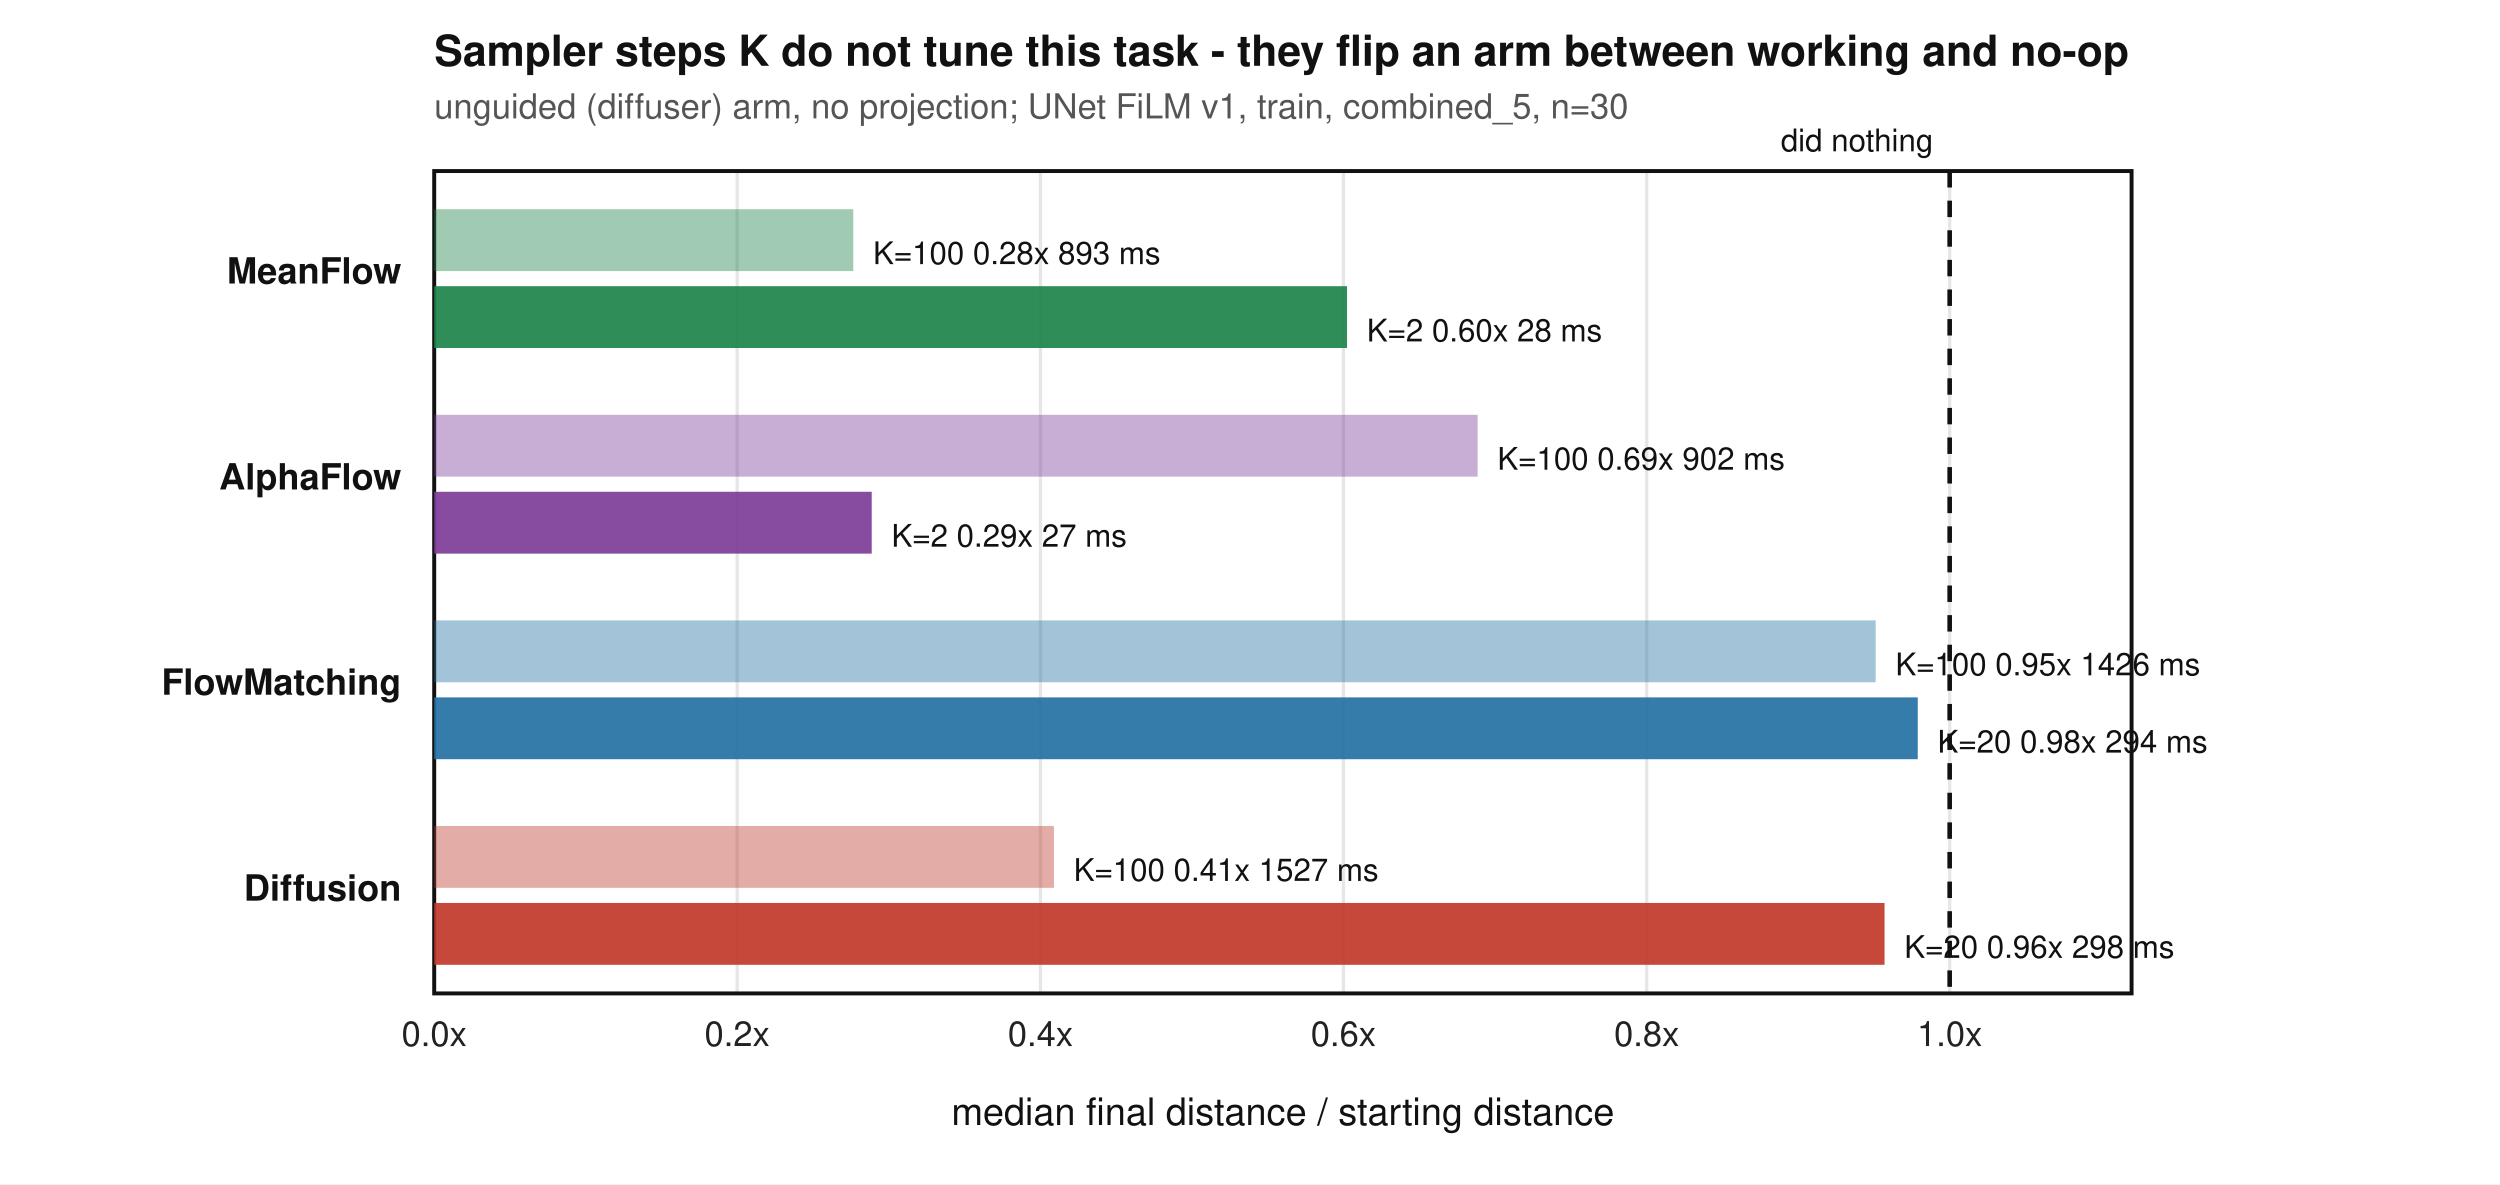
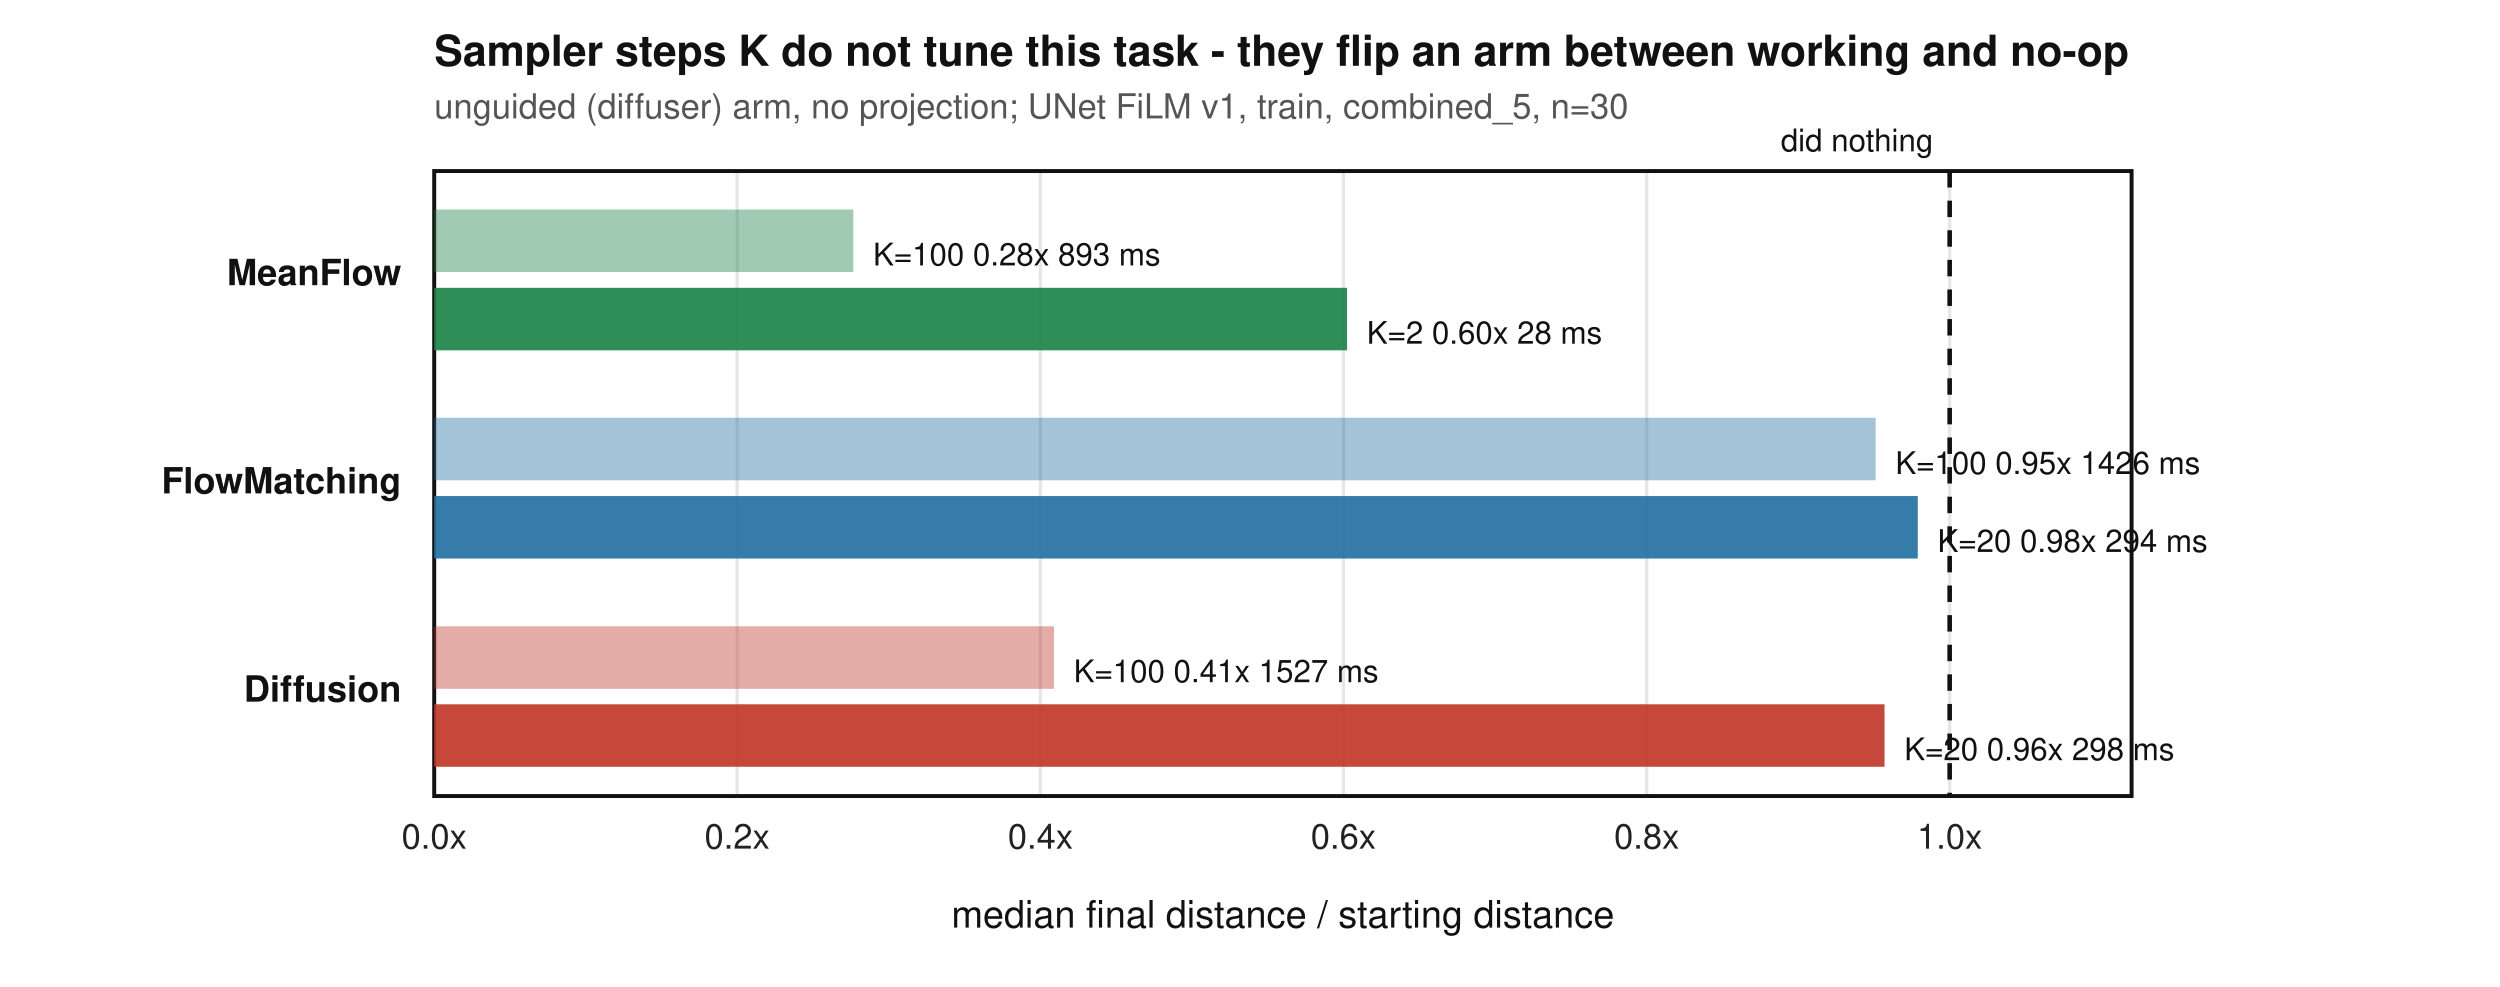
- <svg xmlns="http://www.w3.org/2000/svg" width="760" height="360" viewBox="0 0 760 360">
-   <rect x="0" y="0" width="760" height="360" fill="#ffffff" />
-   <line x1="132.0" y1="52" x2="132.0" y2="302" stroke="#e6e6e6" stroke-width="1" />
-   <text x="132.0" y="318.0" font-size="10.5" fill="#222" text-anchor="middle" font-family="Helvetica,Arial,sans-serif">0.0x</text>
-   <line x1="224.1" y1="52" x2="224.1" y2="302" stroke="#e6e6e6" stroke-width="1" />
-   <text x="224.1" y="318.0" font-size="10.5" fill="#222" text-anchor="middle" font-family="Helvetica,Arial,sans-serif">0.2x</text>
-   <line x1="316.3" y1="52" x2="316.3" y2="302" stroke="#e6e6e6" stroke-width="1" />
-   <text x="316.3" y="318.0" font-size="10.5" fill="#222" text-anchor="middle" font-family="Helvetica,Arial,sans-serif">0.4x</text>
-   <line x1="408.4" y1="52" x2="408.4" y2="302" stroke="#e6e6e6" stroke-width="1" />
-   <text x="408.4" y="318.0" font-size="10.5" fill="#222" text-anchor="middle" font-family="Helvetica,Arial,sans-serif">0.6x</text>
-   <line x1="500.6" y1="52" x2="500.6" y2="302" stroke="#e6e6e6" stroke-width="1" />
-   <text x="500.6" y="318.0" font-size="10.5" fill="#222" text-anchor="middle" font-family="Helvetica,Arial,sans-serif">0.8x</text>
-   <line x1="592.7" y1="52" x2="592.7" y2="302" stroke="#e6e6e6" stroke-width="1" />
-   <text x="592.7" y="318.0" font-size="10.5" fill="#222" text-anchor="middle" font-family="Helvetica,Arial,sans-serif">1.0x</text>
-   <rect x="132" y="52" width="516" height="250" fill="none" stroke="#111" stroke-width="1.2" />
-   <text x="390.0" y="342.0" font-size="11.5" fill="#111" text-anchor="middle" font-family="Helvetica,Arial,sans-serif">median final distance / starting distance</text>
+ <svg xmlns="http://www.w3.org/2000/svg" width="760" height="300" viewBox="0 0 760 300">
+   <rect x="0" y="0" width="760" height="300" fill="#ffffff" />
+   <line x1="132.0" y1="52" x2="132.0" y2="242" stroke="#e6e6e6" stroke-width="1" />
+   <text x="132.0" y="258.0" font-size="10.5" fill="#222" text-anchor="middle" font-family="Helvetica,Arial,sans-serif">0.0x</text>
+   <line x1="224.1" y1="52" x2="224.1" y2="242" stroke="#e6e6e6" stroke-width="1" />
+   <text x="224.1" y="258.0" font-size="10.5" fill="#222" text-anchor="middle" font-family="Helvetica,Arial,sans-serif">0.2x</text>
+   <line x1="316.3" y1="52" x2="316.3" y2="242" stroke="#e6e6e6" stroke-width="1" />
+   <text x="316.3" y="258.0" font-size="10.5" fill="#222" text-anchor="middle" font-family="Helvetica,Arial,sans-serif">0.4x</text>
+   <line x1="408.4" y1="52" x2="408.4" y2="242" stroke="#e6e6e6" stroke-width="1" />
+   <text x="408.4" y="258.0" font-size="10.5" fill="#222" text-anchor="middle" font-family="Helvetica,Arial,sans-serif">0.6x</text>
+   <line x1="500.6" y1="52" x2="500.6" y2="242" stroke="#e6e6e6" stroke-width="1" />
+   <text x="500.6" y="258.0" font-size="10.5" fill="#222" text-anchor="middle" font-family="Helvetica,Arial,sans-serif">0.8x</text>
+   <line x1="592.7" y1="52" x2="592.7" y2="242" stroke="#e6e6e6" stroke-width="1" />
+   <text x="592.7" y="258.0" font-size="10.5" fill="#222" text-anchor="middle" font-family="Helvetica,Arial,sans-serif">1.0x</text>
+   <rect x="132" y="52" width="516" height="190" fill="none" stroke="#111" stroke-width="1.2" />
+   <text x="390.0" y="282.0" font-size="11.5" fill="#111" text-anchor="middle" font-family="Helvetica,Arial,sans-serif">median final distance / starting distance</text>
  <text x="132.0" y="20.0" font-size="13" fill="#111" text-anchor="start" font-family="Helvetica,Arial,sans-serif" font-weight="bold">Sampler steps K do not tune this task - they flip an arm between working and no-op</text>
  <text x="132.0" y="36.0" font-size="10.5" fill="#555" text-anchor="start" font-family="Helvetica,Arial,sans-serif">unguided (diffuser) arm, no projection; UNet FiLM v1, train, combined_5, n=30</text>
-   <rect x="132.0" y="63.6" width="127.4" height="18.8" fill="#1e8449" fill-opacity="0.42" stroke="none" stroke-width="1.0" />
-   <text x="265.4" y="80.3" font-size="9.5" fill="#111" text-anchor="start" font-family="Helvetica,Arial,sans-serif">K=100   0.28x   893 ms</text>
-   <rect x="132.0" y="87.0" width="277.5" height="18.8" fill="#1e8449" fill-opacity="0.92" stroke="none" stroke-width="1.0" />
-   <text x="415.5" y="103.8" font-size="9.5" fill="#111" text-anchor="start" font-family="Helvetica,Arial,sans-serif">K=2   0.60x   28 ms</text>
-   <text x="122.0" y="86.2" font-size="11" fill="#111" text-anchor="end" font-family="Helvetica,Arial,sans-serif" font-weight="bold">MeanFlow</text>
-   <rect x="132.0" y="126.1" width="317.2" height="18.8" fill="#7d3c98" fill-opacity="0.42" stroke="none" stroke-width="1.0" />
-   <text x="455.2" y="142.8" font-size="9.5" fill="#111" text-anchor="start" font-family="Helvetica,Arial,sans-serif">K=100   0.69x   902 ms</text>
-   <rect x="132.0" y="149.5" width="133.0" height="18.8" fill="#7d3c98" fill-opacity="0.92" stroke="none" stroke-width="1.0" />
-   <text x="271.0" y="166.2" font-size="9.5" fill="#111" text-anchor="start" font-family="Helvetica,Arial,sans-serif">K=2   0.29x   27 ms</text>
-   <text x="122.0" y="148.8" font-size="11" fill="#111" text-anchor="end" font-family="Helvetica,Arial,sans-serif" font-weight="bold">AlphaFlow</text>
-   <rect x="132.0" y="188.6" width="438.2" height="18.8" fill="#2471a3" fill-opacity="0.42" stroke="none" stroke-width="1.0" />
-   <text x="576.2" y="205.3" font-size="9.5" fill="#111" text-anchor="start" font-family="Helvetica,Arial,sans-serif">K=100   0.95x   1426 ms</text>
-   <rect x="132.0" y="212.0" width="451.0" height="18.8" fill="#2471a3" fill-opacity="0.92" stroke="none" stroke-width="1.0" />
-   <text x="589.0" y="228.8" font-size="9.5" fill="#111" text-anchor="start" font-family="Helvetica,Arial,sans-serif">K=20   0.98x   294 ms</text>
-   <text x="122.0" y="211.2" font-size="11" fill="#111" text-anchor="end" font-family="Helvetica,Arial,sans-serif" font-weight="bold">FlowMatching</text>
-   <rect x="132.0" y="251.1" width="188.4" height="18.8" fill="#c0392b" fill-opacity="0.42" stroke="none" stroke-width="1.0" />
-   <text x="326.4" y="267.8" font-size="9.5" fill="#111" text-anchor="start" font-family="Helvetica,Arial,sans-serif">K=100   0.41x   1527 ms</text>
-   <rect x="132.0" y="274.5" width="440.9" height="18.8" fill="#c0392b" fill-opacity="0.92" stroke="none" stroke-width="1.0" />
-   <text x="578.9" y="291.2" font-size="9.5" fill="#111" text-anchor="start" font-family="Helvetica,Arial,sans-serif">K=20   0.96x   298 ms</text>
-   <text x="122.0" y="273.8" font-size="11" fill="#111" text-anchor="end" font-family="Helvetica,Arial,sans-serif" font-weight="bold">Diffusion</text>
-   <line x1="592.7" y1="52.0" x2="592.7" y2="302.0" stroke="#111" stroke-width="1.4" stroke-dasharray="5,4" />
+   <rect x="132.0" y="63.7" width="127.4" height="19.0" fill="#1e8449" fill-opacity="0.42" stroke="none" stroke-width="1.0" />
+   <text x="265.4" y="80.7" font-size="9.5" fill="#111" text-anchor="start" font-family="Helvetica,Arial,sans-serif">K=100   0.28x   893 ms</text>
+   <rect x="132.0" y="87.5" width="277.5" height="19.0" fill="#1e8449" fill-opacity="0.92" stroke="none" stroke-width="1.0" />
+   <text x="415.5" y="104.5" font-size="9.5" fill="#111" text-anchor="start" font-family="Helvetica,Arial,sans-serif">K=2   0.60x   28 ms</text>
+   <text x="122.0" y="86.7" font-size="11" fill="#111" text-anchor="end" font-family="Helvetica,Arial,sans-serif" font-weight="bold">MeanFlow</text>
+   <rect x="132.0" y="127.0" width="438.2" height="19.0" fill="#2471a3" fill-opacity="0.42" stroke="none" stroke-width="1.0" />
+   <text x="576.2" y="144.1" font-size="9.5" fill="#111" text-anchor="start" font-family="Helvetica,Arial,sans-serif">K=100   0.95x   1426 ms</text>
+   <rect x="132.0" y="150.8" width="451.0" height="19.0" fill="#2471a3" fill-opacity="0.92" stroke="none" stroke-width="1.0" />
+   <text x="589.0" y="167.8" font-size="9.5" fill="#111" text-anchor="start" font-family="Helvetica,Arial,sans-serif">K=20   0.98x   294 ms</text>
+   <text x="122.0" y="150.0" font-size="11" fill="#111" text-anchor="end" font-family="Helvetica,Arial,sans-serif" font-weight="bold">FlowMatching</text>
+   <rect x="132.0" y="190.4" width="188.4" height="19.0" fill="#c0392b" fill-opacity="0.42" stroke="none" stroke-width="1.0" />
+   <text x="326.4" y="207.4" font-size="9.5" fill="#111" text-anchor="start" font-family="Helvetica,Arial,sans-serif">K=100   0.41x   1527 ms</text>
+   <rect x="132.0" y="214.1" width="440.9" height="19.0" fill="#c0392b" fill-opacity="0.92" stroke="none" stroke-width="1.0" />
+   <text x="578.9" y="231.1" font-size="9.5" fill="#111" text-anchor="start" font-family="Helvetica,Arial,sans-serif">K=20   0.96x   298 ms</text>
+   <text x="122.0" y="213.3" font-size="11" fill="#111" text-anchor="end" font-family="Helvetica,Arial,sans-serif" font-weight="bold">Diffusion</text>
+   <line x1="592.7" y1="52.0" x2="592.7" y2="242.0" stroke="#111" stroke-width="1.4" stroke-dasharray="5,4" />
  <text x="587.7" y="46.0" font-size="9.5" fill="#111" text-anchor="end" font-family="Helvetica,Arial,sans-serif">did nothing</text>
</svg>
